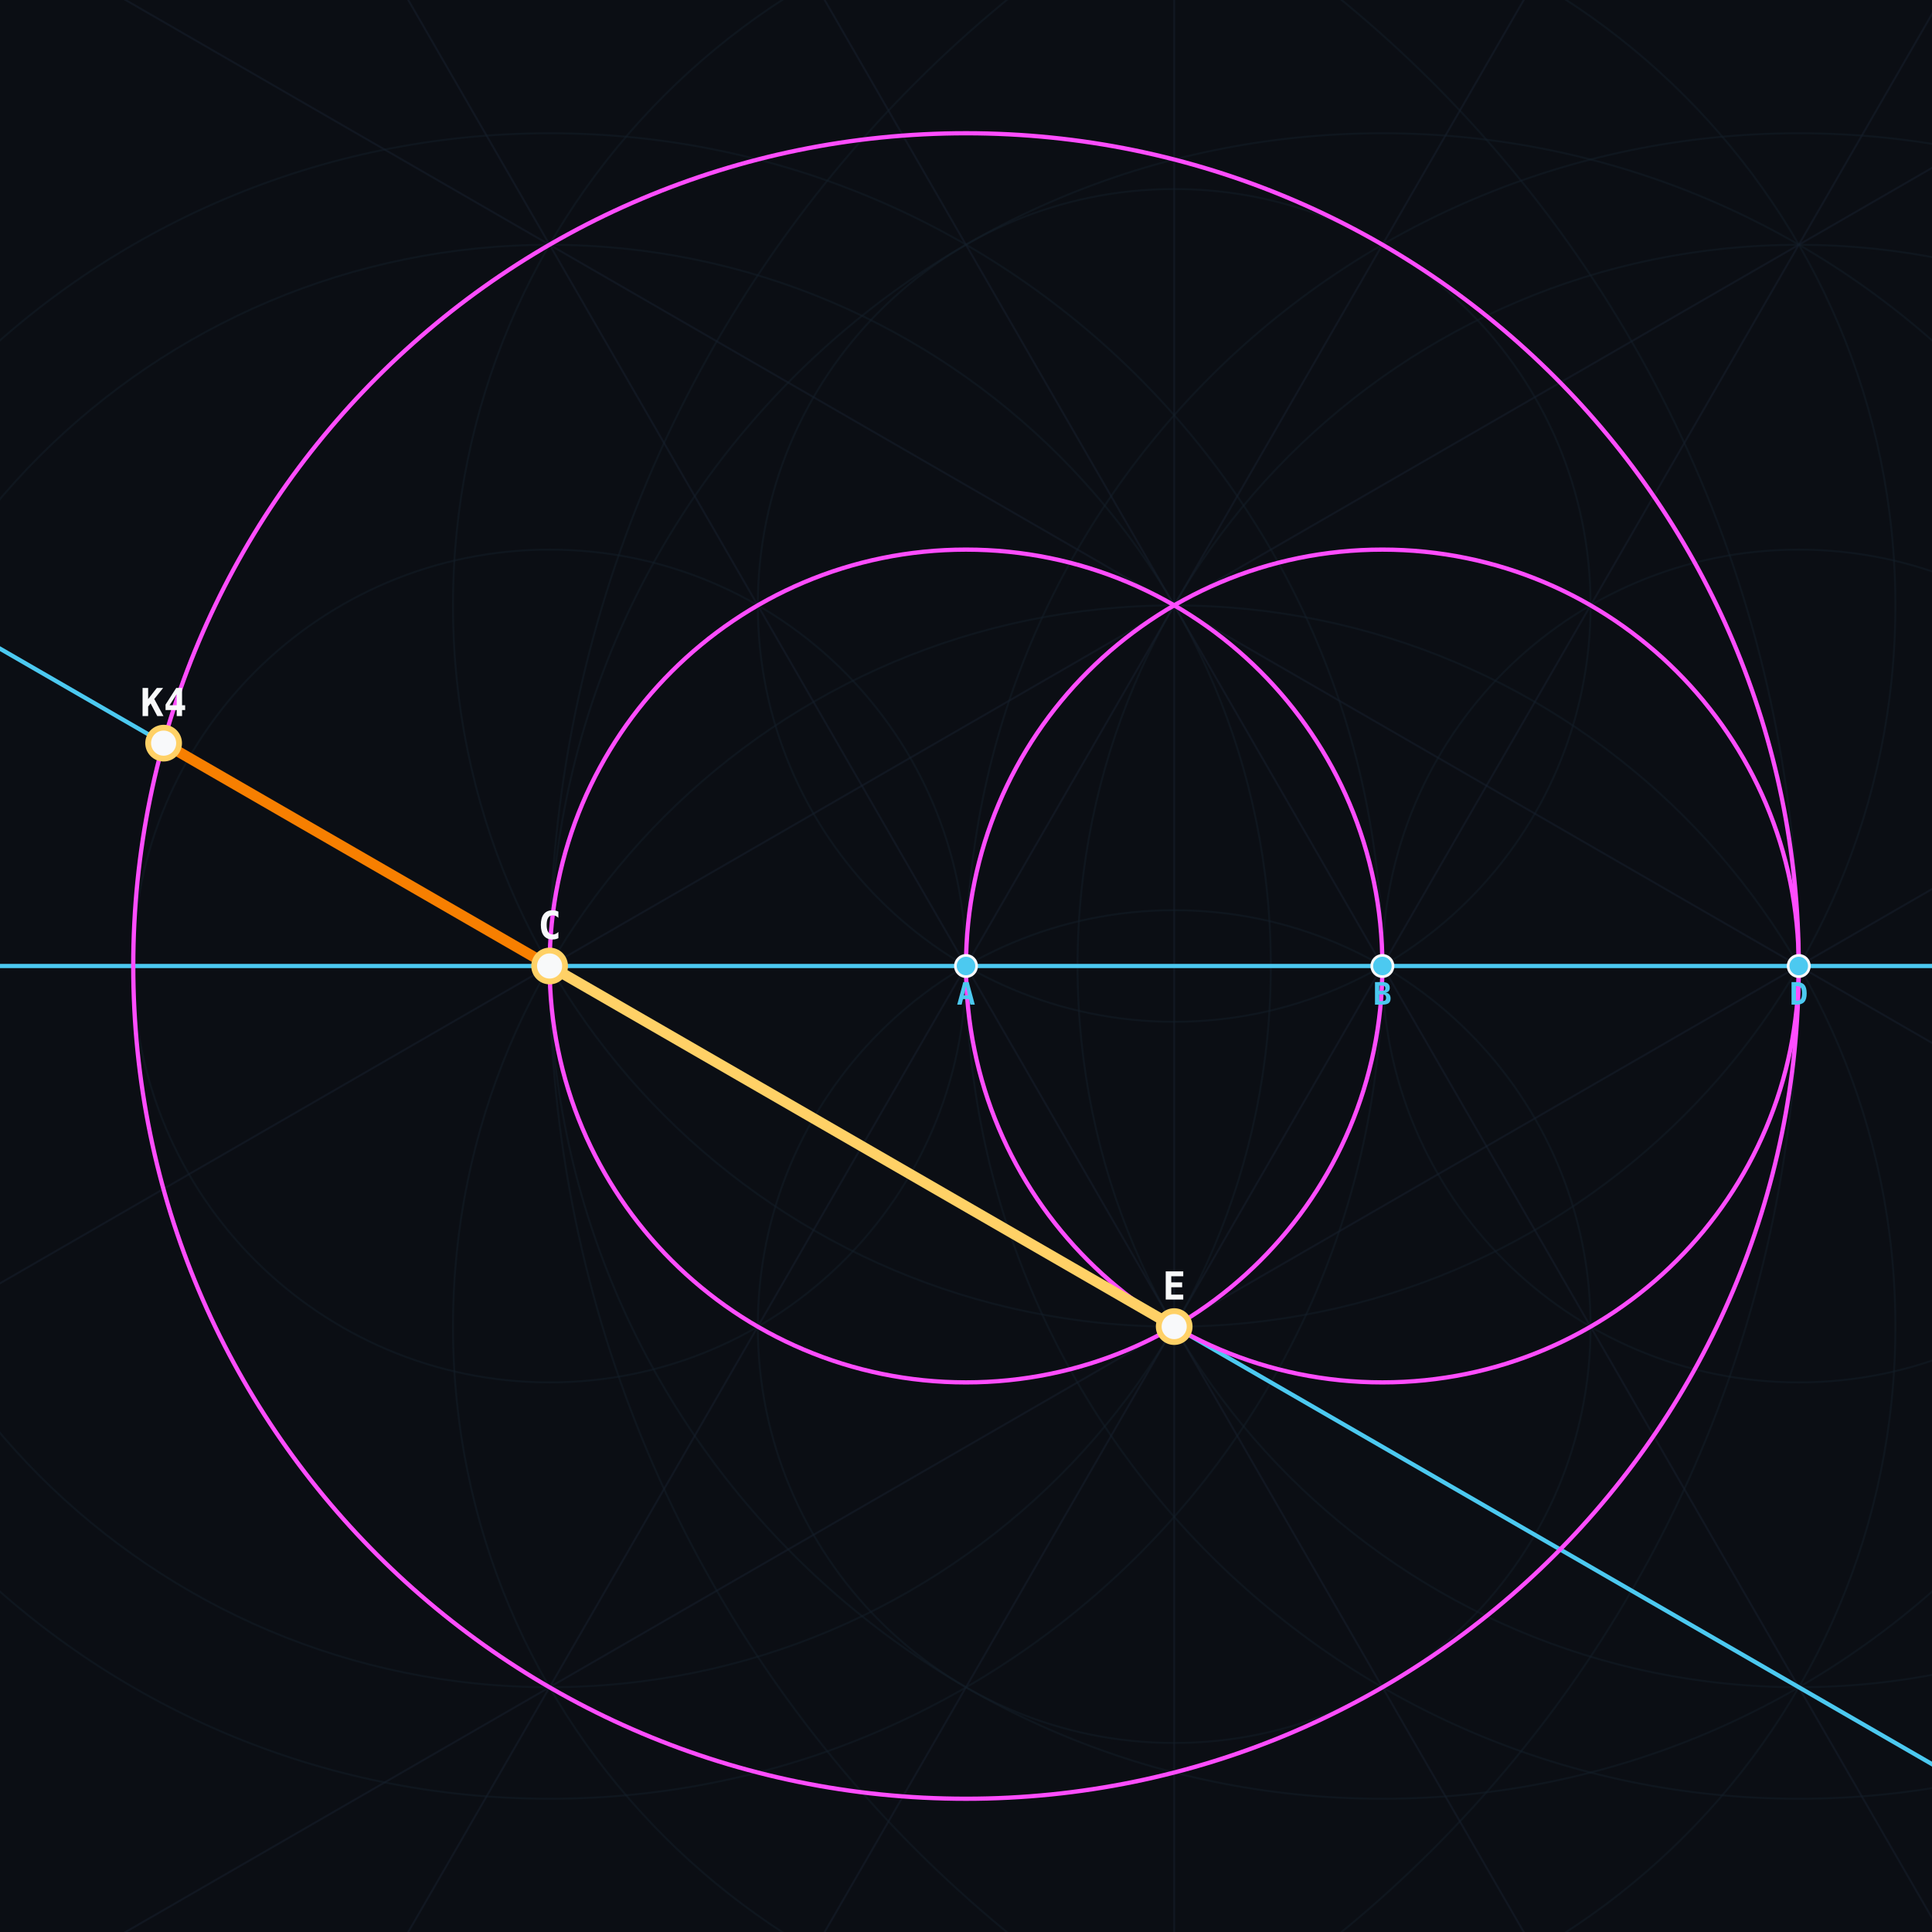
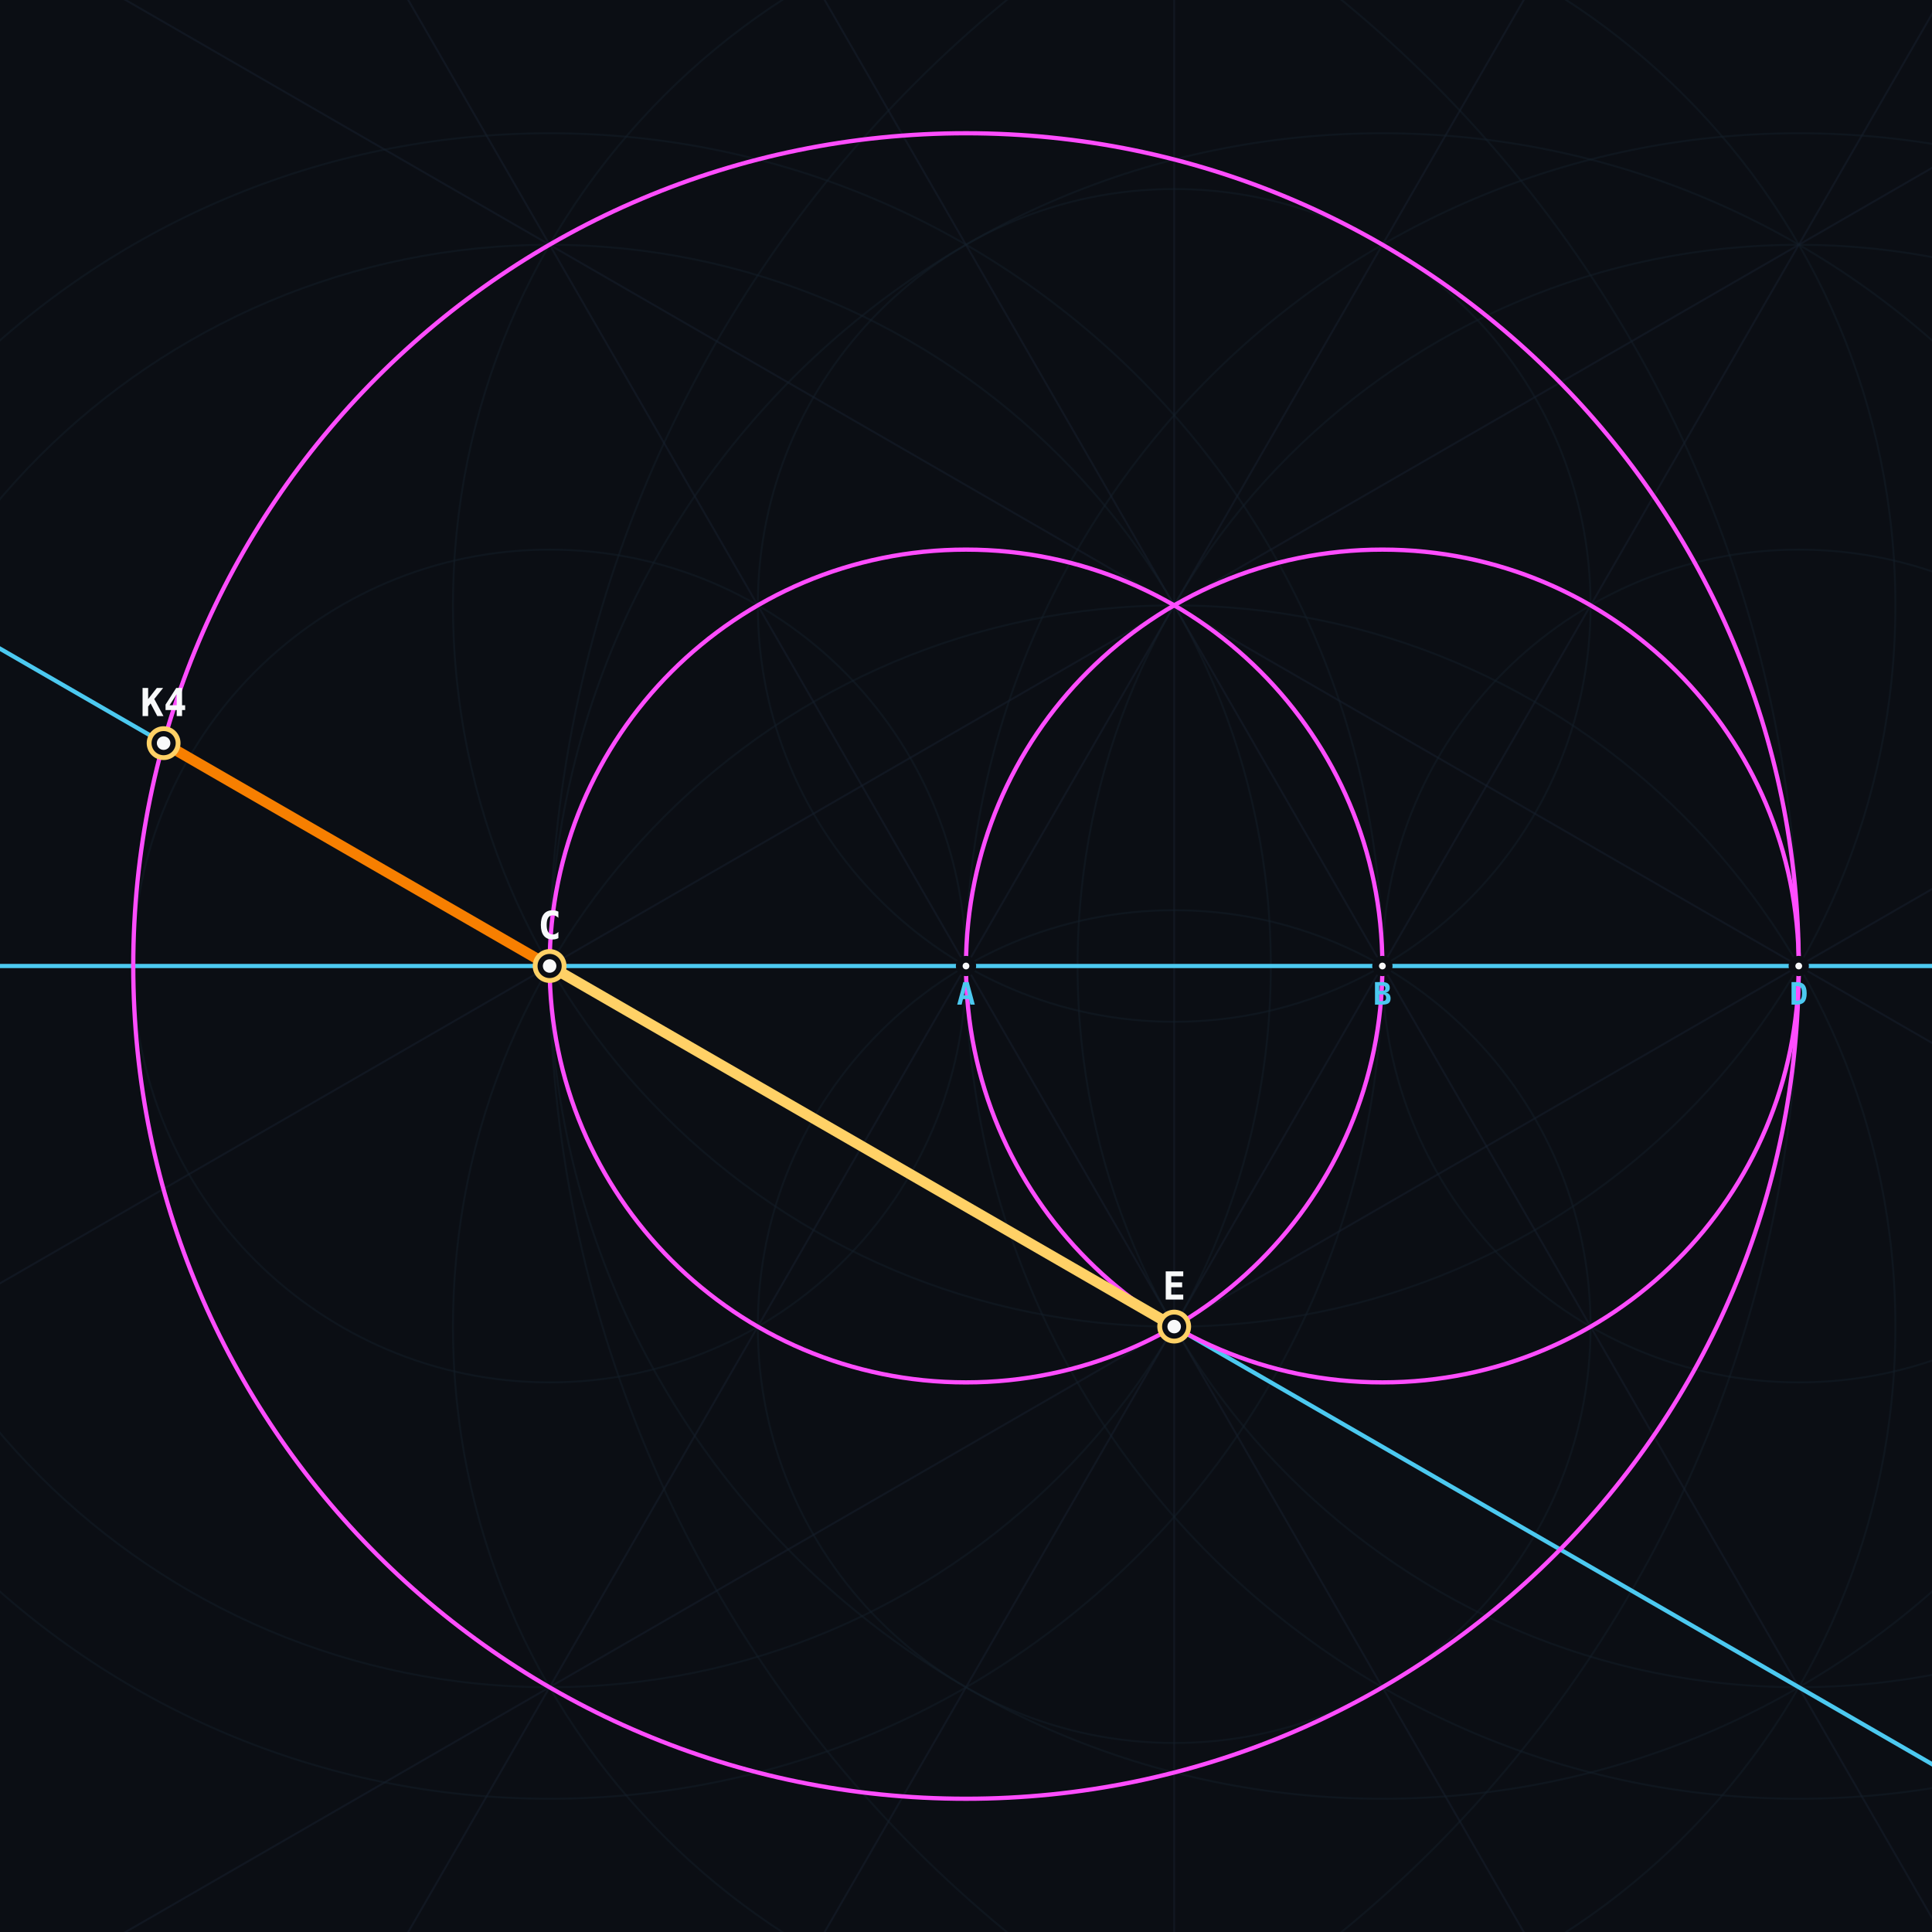
<svg xmlns="http://www.w3.org/2000/svg" viewBox="0 0 1000 1000" width="100%" height="100%" class="levels-svg">
  <defs>
    <clipPath id="sq-clip">
      <rect x="0" y="0" width="1000" height="1000" />
    </clipPath>
  </defs>
  <rect x="0" y="0" width="1000" height="1000" fill="#0b0e14" />
  <g clip-path="url(#sq-clip)">
    <line x1="-71.12" y1="-489.21" x2="1178.88" y2="1675.85" stroke="#1a2332" stroke-width="1.0" stroke-opacity="0.45" />
    <line x1="-71.12" y1="1489.21" x2="1178.88" y2="-675.85" stroke="#1a2332" stroke-width="1.0" stroke-opacity="0.45" />
    <line x1="1286.64" y1="-489.21" x2="36.64" y2="1675.85" stroke="#1a2332" stroke-width="1.0" stroke-opacity="0.45" />
    <line x1="1286.64" y1="1489.21" x2="36.64" y2="-675.85" stroke="#1a2332" stroke-width="1.0" stroke-opacity="0.45" />
    <line x1="-636.41" y1="1031.68" x2="1528.65" y2="-218.32" stroke="#1a2332" stroke-width="1.0" stroke-opacity="0.45" />
    <line x1="1851.93" y1="-31.68" x2="-313.14" y2="1218.32" stroke="#1a2332" stroke-width="1.0" stroke-opacity="0.45" />
    <line x1="1851.93" y1="1031.68" x2="-313.14" y2="-218.32" stroke="#1a2332" stroke-width="1.0" stroke-opacity="0.45" />
    <line x1="607.76" y1="1750.00" x2="607.76" y2="-750.00" stroke="#1a2332" stroke-width="1.0" stroke-opacity="0.45" />
    <circle cx="284.48" cy="500.00" r="215.52" fill="none" stroke="#161f2c" stroke-width="1.0" stroke-opacity="0.45" />
    <circle cx="931.03" cy="500.00" r="431.03" fill="none" stroke="#161f2c" stroke-width="1.0" stroke-opacity="0.45" />
    <circle cx="607.76" cy="686.64" r="215.52" fill="none" stroke="#161f2c" stroke-width="1.0" stroke-opacity="0.45" />
    <circle cx="607.76" cy="313.36" r="215.52" fill="none" stroke="#161f2c" stroke-width="1.0" stroke-opacity="0.45" />
    <circle cx="715.52" cy="500.00" r="431.03" fill="none" stroke="#161f2c" stroke-width="1.0" stroke-opacity="0.45" />
    <circle cx="284.48" cy="500.00" r="431.03" fill="none" stroke="#161f2c" stroke-width="1.0" stroke-opacity="0.45" />
    <circle cx="931.03" cy="500.00" r="215.52" fill="none" stroke="#161f2c" stroke-width="1.0" stroke-opacity="0.45" />
    <circle cx="284.48" cy="500.00" r="646.55" fill="none" stroke="#161f2c" stroke-width="1.0" stroke-opacity="0.45" />
    <circle cx="931.03" cy="500.00" r="646.55" fill="none" stroke="#161f2c" stroke-width="1.0" stroke-opacity="0.45" />
    <circle cx="284.48" cy="500.00" r="373.29" fill="none" stroke="#161f2c" stroke-width="1.0" stroke-opacity="0.45" />
    <circle cx="607.76" cy="686.64" r="373.29" fill="none" stroke="#161f2c" stroke-width="1.0" stroke-opacity="0.45" />
    <circle cx="607.76" cy="313.36" r="373.29" fill="none" stroke="#161f2c" stroke-width="1.0" stroke-opacity="0.45" />
    <circle cx="931.03" cy="500.00" r="373.29" fill="none" stroke="#161f2c" stroke-width="1.0" stroke-opacity="0.45" />
    <line x1="-642.24" y1="500.00" x2="1857.76" y2="500.00" stroke="#4cc9f0" stroke-width="2.2" stroke-linecap="round" />
    <line x1="-636.41" y1="-31.68" x2="1528.65" y2="1218.32" stroke="#4cc9f0" stroke-width="2.2" stroke-linecap="round" />
    <circle cx="500.00" cy="500.00" r="215.52" fill="none" stroke="#ff4dff" stroke-width="2.2" />
    <circle cx="715.52" cy="500.00" r="215.52" fill="none" stroke="#ff4dff" stroke-width="2.2" />
    <circle cx="500.00" cy="500.00" r="431.03" fill="none" stroke="#ff4dff" stroke-width="2.2" />
-     <circle class="geom-point" cx="500.00" cy="500.00" r="5.5" data-base-r="5.5" fill="#4cc9f0" stroke="#f8f9fa" stroke-width="1.4" />
+     <circle class="geom-point" cx="500.00" cy="500.00" r="3.5" data-base-r="3.5" fill="#f8f9fa" stroke="#0b0e14" stroke-width="3.5" />
    <text class="geom-label" x="500.00" y="520.00" data-anchor-x="500.00" data-anchor-y="500.00" data-offset-y="20" data-base-font="16" fill="#4cc9f0" font-family="monospace" font-size="16" font-weight="bold" text-anchor="middle">A</text>
-     <circle class="geom-point" cx="715.52" cy="500.00" r="5.5" data-base-r="5.5" fill="#4cc9f0" stroke="#f8f9fa" stroke-width="1.4" />
+     <circle class="geom-point" cx="715.52" cy="500.00" r="3.5" data-base-r="3.5" fill="#f8f9fa" stroke="#0b0e14" stroke-width="3.5" />
    <text class="geom-label" x="715.52" y="520.00" data-anchor-x="715.52" data-anchor-y="500.00" data-offset-y="20" data-base-font="16" fill="#4cc9f0" font-family="monospace" font-size="16" font-weight="bold" text-anchor="middle">B</text>
-     <circle class="geom-point" cx="931.03" cy="500.00" r="5.5" data-base-r="5.5" fill="#4cc9f0" stroke="#f8f9fa" stroke-width="1.4" />
+     <circle class="geom-point" cx="931.03" cy="500.00" r="3.5" data-base-r="3.5" fill="#f8f9fa" stroke="#0b0e14" stroke-width="3.5" />
    <text class="geom-label" x="931.03" y="520.00" data-anchor-x="931.03" data-anchor-y="500.00" data-offset-y="20" data-base-font="16" fill="#4cc9f0" font-family="monospace" font-size="16" font-weight="bold" text-anchor="middle">D</text>
    <line x1="84.69" y1="384.65" x2="284.48" y2="500.00" stroke="#f77f00" stroke-width="5.5" stroke-linecap="round" />
    <line x1="284.48" y1="500.00" x2="607.76" y2="686.64" stroke="#ffd166" stroke-width="5.5" stroke-linecap="round" />
-     <circle class="geom-point" cx="84.69" cy="384.65" r="8" data-base-r="8" fill="#f8f9fa" stroke="#ffd166" stroke-width="3" />
+     <circle class="geom-point" cx="84.69" cy="384.65" r="7.5" data-base-r="7.5" fill="#0b0e14" stroke="#ffd166" stroke-width="2.5" />
+     <circle class="geom-point" cx="84.69" cy="384.65" r="3.5" data-base-r="3.5" fill="#f8f9fa" stroke="none" />
    <text class="geom-label" x="84.69" y="370.65" data-anchor-x="84.69" data-anchor-y="384.65" data-offset-y="-14" data-base-font="20" fill="#f8f9fa" font-family="monospace" font-size="20" font-weight="bold" text-anchor="middle">K4</text>
-     <circle class="geom-point" cx="284.48" cy="500.00" r="8" data-base-r="8" fill="#f8f9fa" stroke="#ffd166" stroke-width="3" />
+     <circle class="geom-point" cx="284.48" cy="500.00" r="7.5" data-base-r="7.5" fill="#0b0e14" stroke="#ffd166" stroke-width="2.5" />
+     <circle class="geom-point" cx="284.48" cy="500.00" r="3.5" data-base-r="3.5" fill="#f8f9fa" stroke="none" />
    <text class="geom-label" x="284.48" y="486.00" data-anchor-x="284.48" data-anchor-y="500.00" data-offset-y="-14" data-base-font="20" fill="#f8f9fa" font-family="monospace" font-size="20" font-weight="bold" text-anchor="middle">C</text>
-     <circle class="geom-point" cx="607.76" cy="686.64" r="8" data-base-r="8" fill="#f8f9fa" stroke="#ffd166" stroke-width="3" />
+     <circle class="geom-point" cx="607.76" cy="686.64" r="7.5" data-base-r="7.5" fill="#0b0e14" stroke="#ffd166" stroke-width="2.5" />
+     <circle class="geom-point" cx="607.76" cy="686.64" r="3.5" data-base-r="3.5" fill="#f8f9fa" stroke="none" />
    <text class="geom-label" x="607.76" y="672.64" data-anchor-x="607.76" data-anchor-y="686.64" data-offset-y="-14" data-base-font="20" fill="#f8f9fa" font-family="monospace" font-size="20" font-weight="bold" text-anchor="middle">E</text>
  </g>
</svg>
